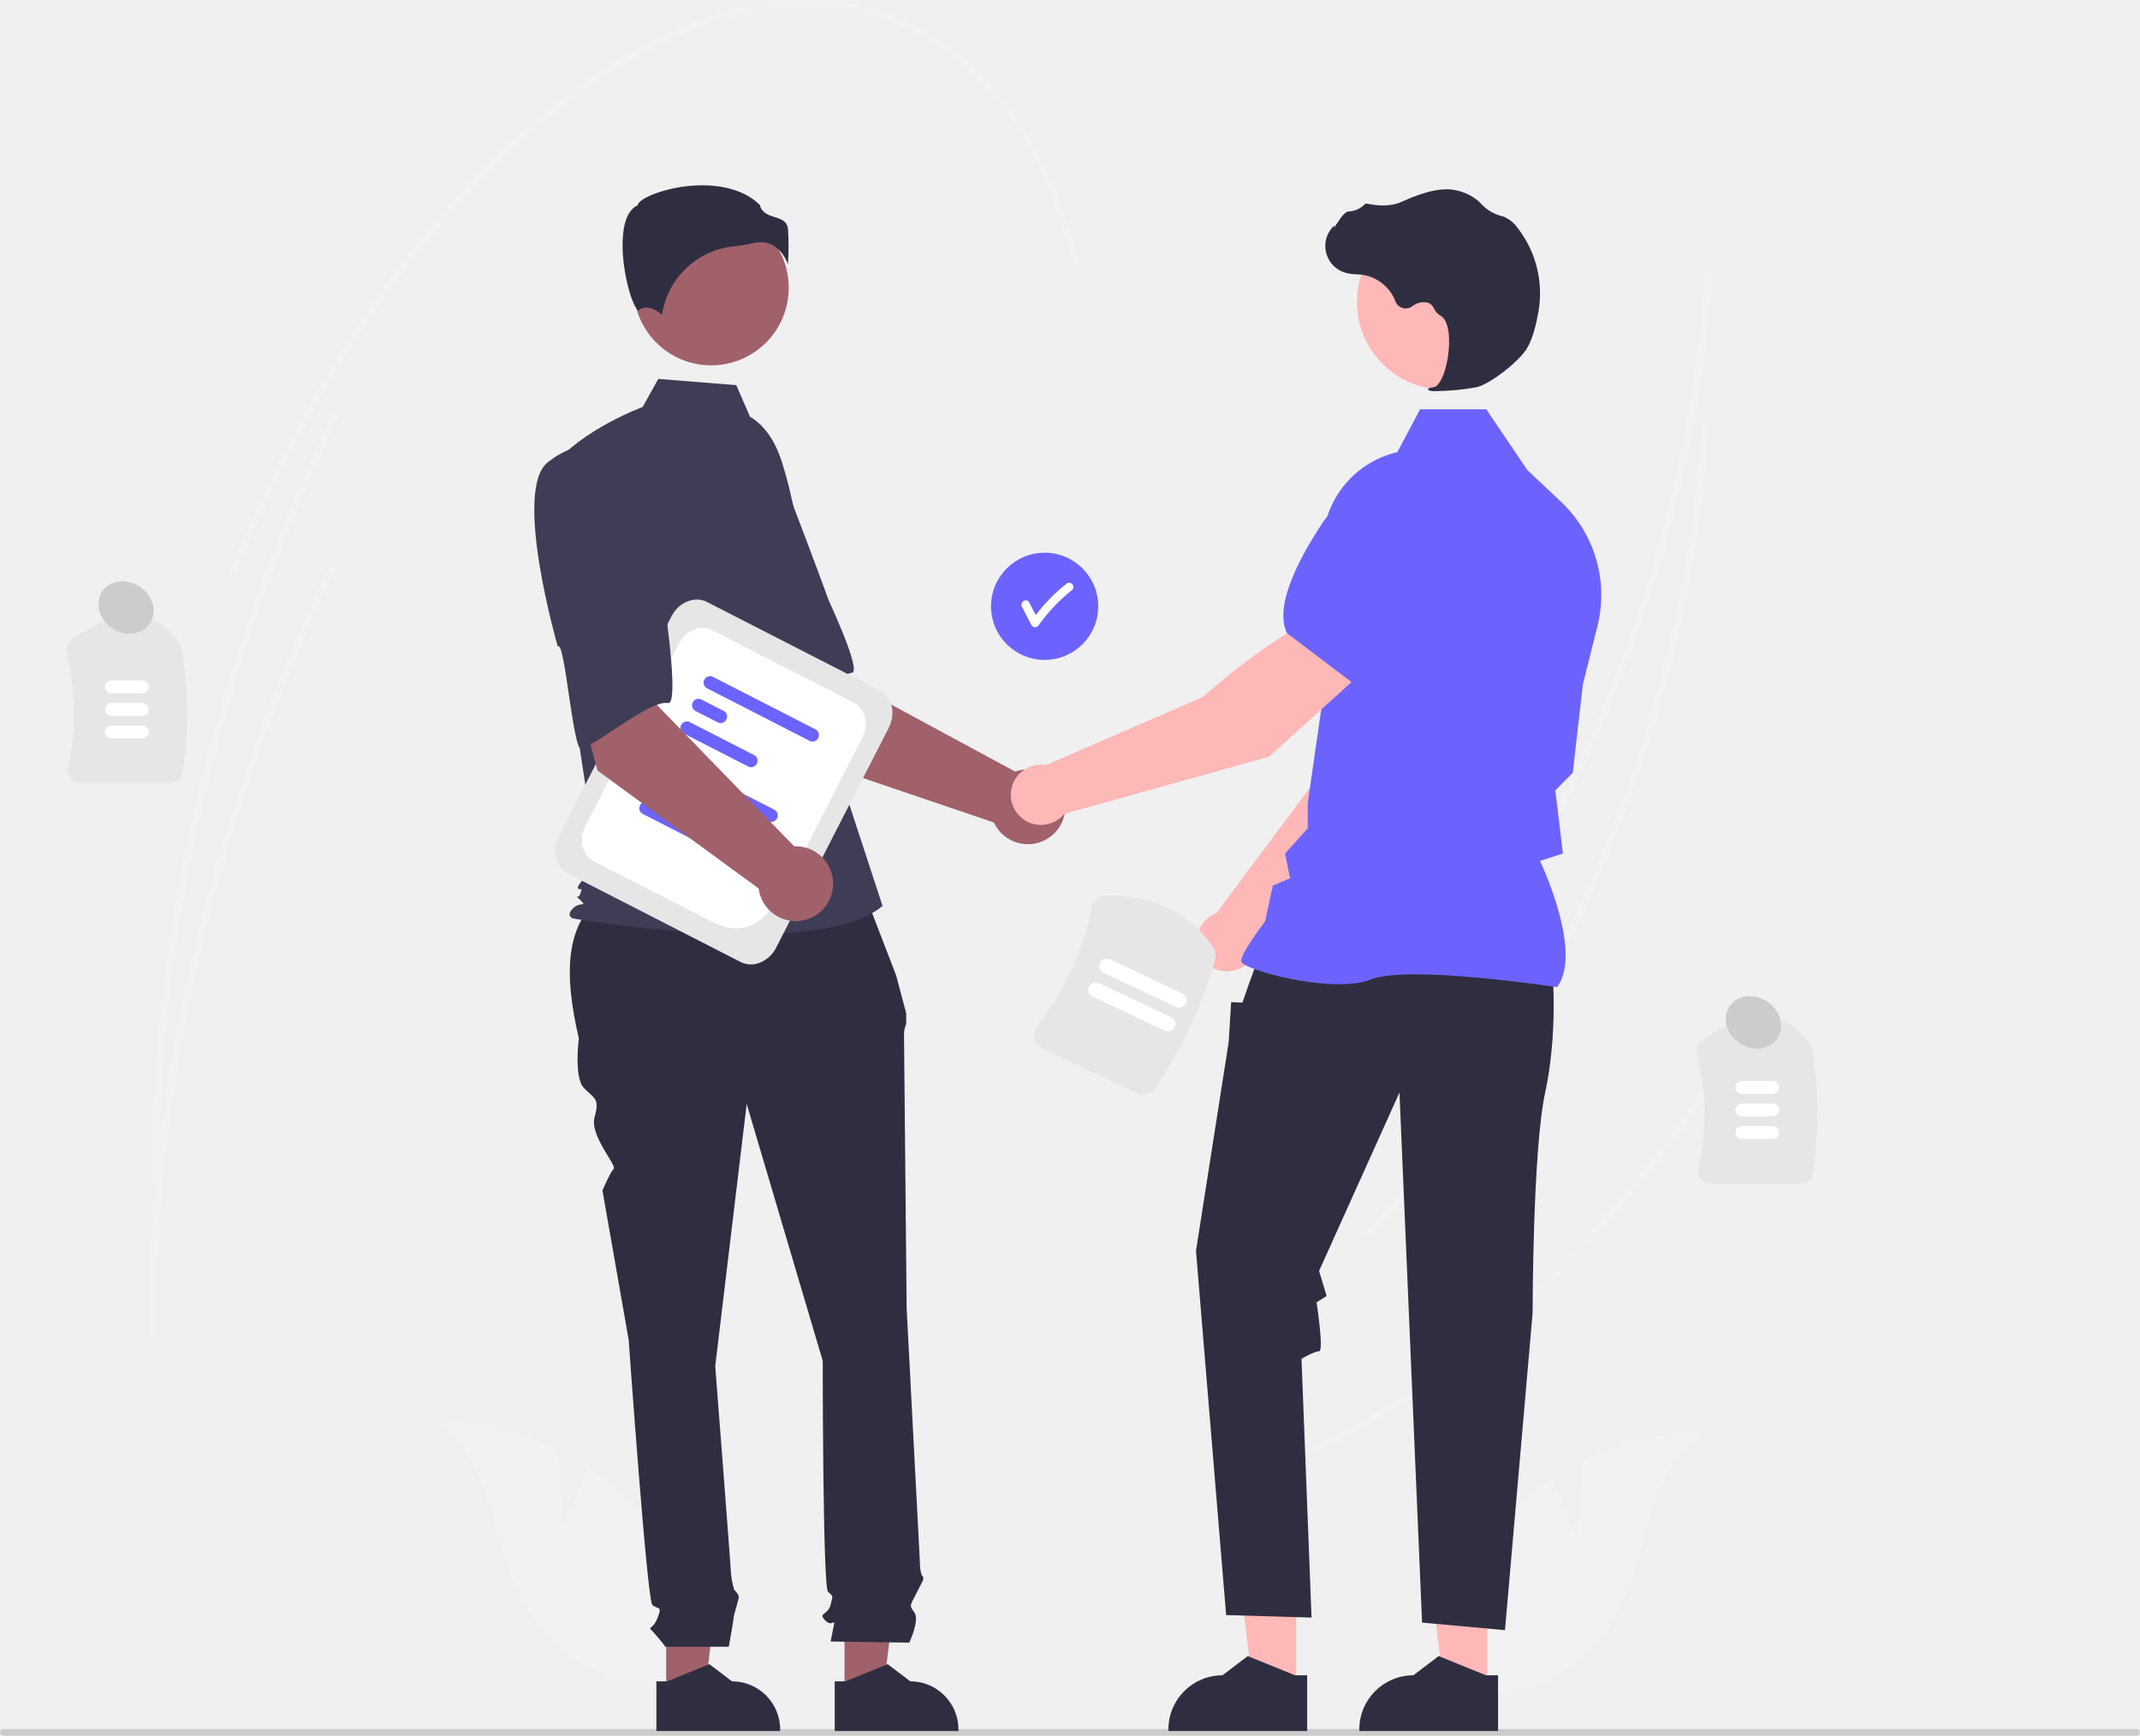
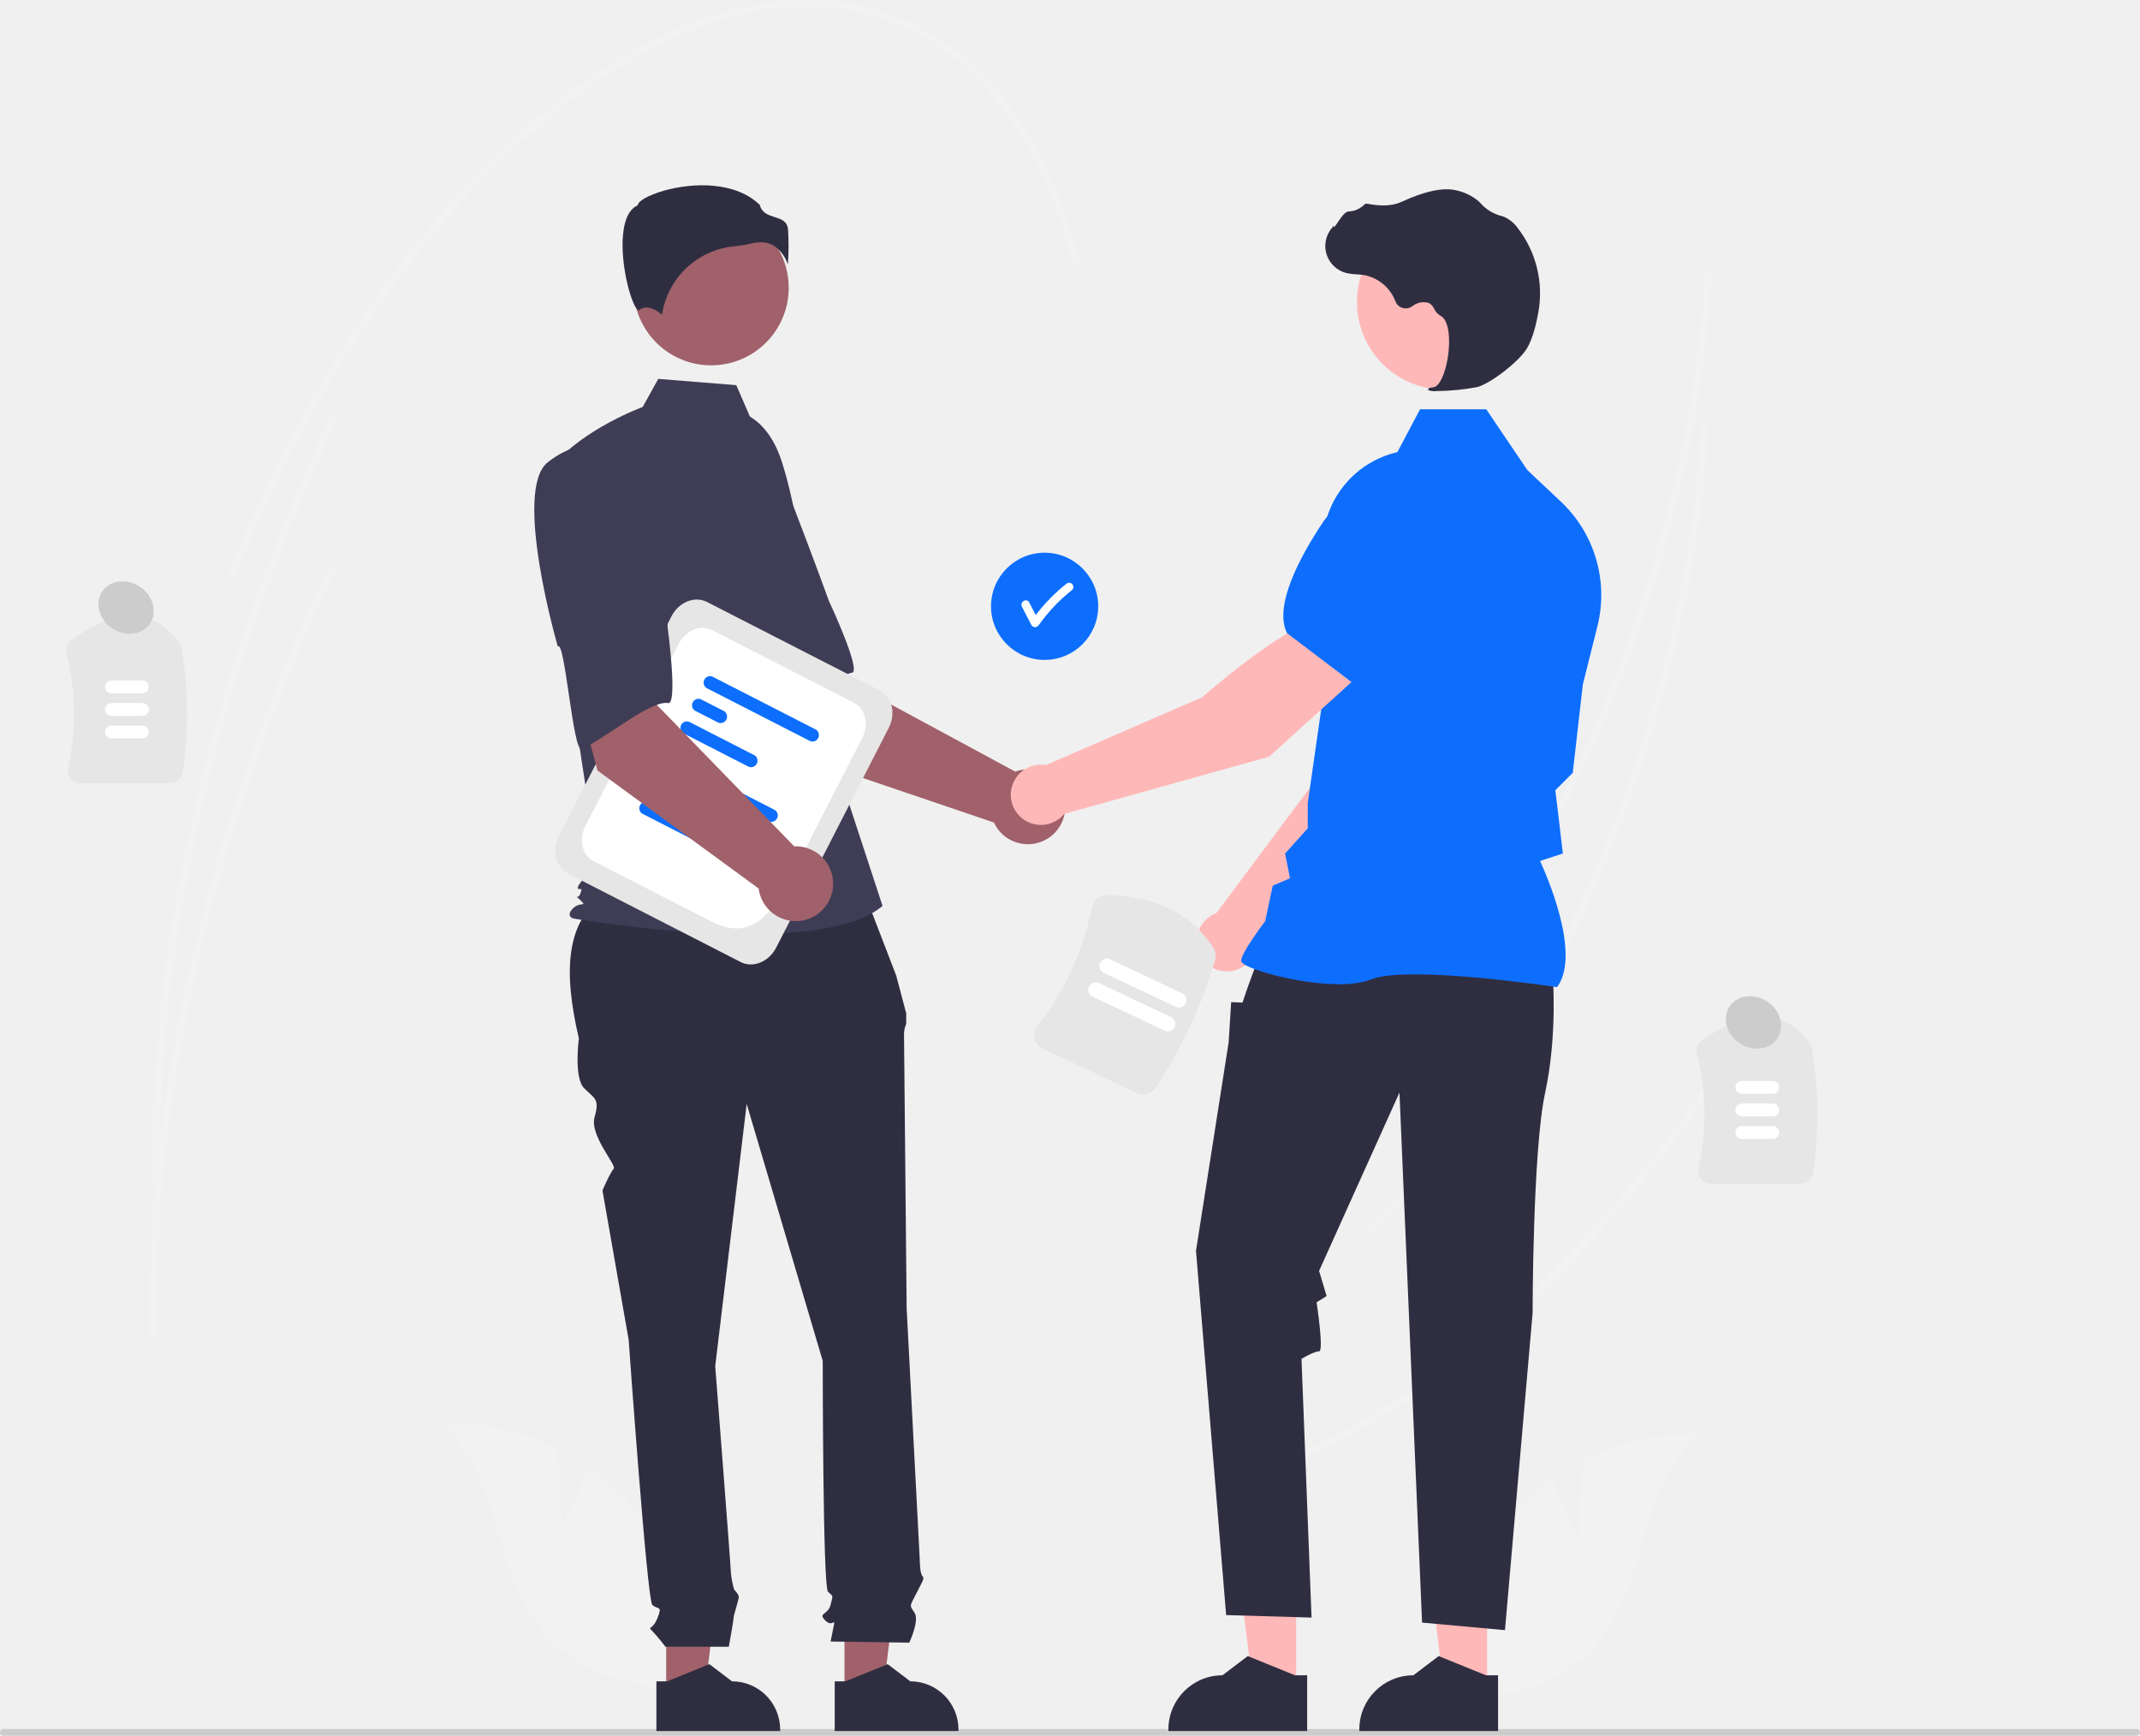
<svg xmlns="http://www.w3.org/2000/svg" width="758.67" height="615.326" viewBox="0 0 758.67 615.326" role="img" artist="Katerina Limpitsouni" source="https://undraw.co/">
  <path d="M826.33,254.42c-3.941,43.423-15.169,89.211-32.778,133.39-21.775,54.633-51.526,102.754-86.037,139.159l-1.915-1.67c34.344-36.231,63.959-84.139,85.643-138.546,19.597-49.167,31.254-100.332,33.724-147.942l2.447.41Q827.027,246.764,826.33,254.42Z" transform="translate(-220.665 -142.3368)" fill="#f2f2f2" />
  <path d="M842.027,506.615c-48.472,77.116-107.28,132.216-165.59,155.148l-1.18-2.163C733.164,636.826,791.627,582.009,839.878,505.245Z" transform="translate(-220.665 -142.3368)" fill="#f2f2f2" />
  <path d="M825.154,308.484c-3.941,43.423-15.169,89.211-32.778,133.39C770.601,496.506,740.85,544.627,706.34,581.033l-1.915-1.67c34.344-36.231,63.959-84.139,85.643-138.546,19.597-49.167,31.254-100.332,33.724-147.942l2.447.41Q825.85,300.827,825.154,308.484Z" transform="translate(-220.665 -142.3368)" fill="#f2f2f2" />
  <path d="M280.991,419.965H249.187a4.501,4.501,0,0,1-3.535-1.703,4.408,4.408,0,0,1-.863-3.746,86.49,86.49,0,0,0-.555-40.536,4.509,4.509,0,0,1,1.75-4.738c16.354-11.762,29.232-11.42,38.279,1.016a4.519,4.519,0,0,1,.791,1.91,141.54,141.54,0,0,1,.396,43.925A4.491,4.491,0,0,1,280.991,419.965Z" transform="translate(-220.665 -142.3368)" fill="#e6e6e6" />
  <path d="M271.131,388.116H260.19a2.281,2.281,0,0,1,0-4.562h10.941a2.281,2.281,0,0,1,0,4.562Z" transform="translate(-220.665 -142.3368)" fill="#fff" />
  <path d="M271.131,396.116H260.19a2.281,2.281,0,0,1,0-4.562h10.941a2.281,2.281,0,0,1,0,4.562Z" transform="translate(-220.665 -142.3368)" fill="#fff" />
  <path d="M271.131,404.116H260.19a2.281,2.281,0,0,1,0-4.562h10.941a2.281,2.281,0,0,1,0,4.562Z" transform="translate(-220.665 -142.3368)" fill="#fff" />
  <path d="M858.991,561.965H827.187a4.501,4.501,0,0,1-3.535-1.703,4.408,4.408,0,0,1-.863-3.746,86.49,86.49,0,0,0-.555-40.536,4.509,4.509,0,0,1,1.75-4.738c16.354-11.762,29.232-11.42,38.279,1.016a4.519,4.519,0,0,1,.791,1.91,141.54,141.54,0,0,1,.396,43.925A4.491,4.491,0,0,1,858.991,561.965Z" transform="translate(-220.665 -142.3368)" fill="#e6e6e6" />
  <path d="M849.131,530.116H838.19a2.281,2.281,0,0,1,0-4.562h10.941a2.281,2.281,0,0,1,0,4.562Z" transform="translate(-220.665 -142.3368)" fill="#fff" />
  <path d="M849.131,538.116H838.19a2.281,2.281,0,0,1,0-4.562h10.941a2.281,2.281,0,0,1,0,4.562Z" transform="translate(-220.665 -142.3368)" fill="#fff" />
  <path d="M849.131,546.116H838.19a2.281,2.281,0,0,1,0-4.562h10.941a2.281,2.281,0,0,1,0,4.562Z" transform="translate(-220.665 -142.3368)" fill="#fff" />
  <path d="M979.335,756.473a1.186,1.186,0,0,1-1.19,1.19H221.855a1.19,1.19,0,0,1,0-2.38h756.29A1.187,1.187,0,0,1,979.335,756.473Z" transform="translate(-220.665 -142.3368)" fill="#ccc" />
  <path d="M420.168,683.613,418.185,656.024a89.244,89.244,0,0,0-41.899-9.396c20.432,15.793,18.795,47.358,32.945,68.96a53.681,53.681,0,0,0,40.028,23.722L466.263,749.092a89.952,89.952,0,0,0-20.944-72.346A86.888,86.888,0,0,0,428.951,662.351C425.234,673.022,420.168,683.613,420.168,683.613Z" transform="translate(-220.665 -142.3368)" fill="#f2f2f2" />
  <path d="M779.832,687.613l1.984-27.589a89.244,89.244,0,0,1,41.899-9.396c-20.432,15.793-18.795,47.358-32.945,68.96a53.681,53.681,0,0,1-40.028,23.722L733.737,753.092a89.952,89.952,0,0,1,20.944-72.346A86.888,86.888,0,0,1,771.049,666.351C774.766,677.022,779.832,687.613,779.832,687.613Z" transform="translate(-220.665 -142.3368)" fill="#f2f2f2" />
-   <circle cx="370.335" cy="214.942" r="19" fill="#6c63ff" />
+   <circle cx="370.335" cy="214.942" r="19" fill="#0D6EFD" />
  <path d="M600.753,349.361a1.537,1.537,0,0,0-2.121,0,62.934,62.934,0,0,0-10.782,11.013q-1.152-2.23-2.305-4.459c-.887-1.716-3.476-.2-2.59,1.514q1.685,3.261,3.371,6.522a1.518,1.518,0,0,0,2.59,0,60.748,60.748,0,0,1,11.837-12.469A1.509,1.509,0,0,0,600.753,349.361Z" transform="translate(-220.665 -142.3368)" fill="#fff" />
  <path d="M505.985,411.156,477.333,366.161l33.178-17.768,8.708,34.33,61.355,33.155a13.266,13.266,0,1,1-7.55,18.048Z" transform="translate(-220.665 -142.3368)" fill="#a0616a" />
  <path d="M456.4,312.193c-9.002,13.218,22.99,61.263,22.99,61.263,1.559-3.359,16.457,34.366,18.952,32.138,7.092-6.334,18.194-23.976,24.365-24.763,3.529-.45-8.185-25.478-8.185-25.478s-5.354-14.779-12.618-33.659a33.903,33.903,0,0,0-24.626-21.535S465.403,298.975,456.4,312.193Z" transform="translate(-220.665 -142.3368)" fill="#3f3d56" />
  <polygon points="236.175 600.491 249.782 600.49 256.255 548.005 236.172 548.006 236.175 600.491" fill="#a0616a" />
  <path d="M453.368,738.385l3.83-0,14.953-6.081,8.014,6.08h.001a17.078,17.078,0,0,1,17.077,17.077v.555l-43.875.002Z" transform="translate(-220.665 -142.3368)" fill="#2f2e41" />
  <polygon points="299.391 600.491 312.998 600.49 319.472 548.005 299.389 548.006 299.391 600.491" fill="#a0616a" />
  <path d="M516.585,738.385l3.83-0,14.953-6.081,8.014,6.08h.001a17.078,17.078,0,0,1,17.077,17.077v.555l-43.875.002Z" transform="translate(-220.665 -142.3368)" fill="#2f2e41" />
  <path d="M525.946,455.889l-88.507,2.213c-16.809,9.13-17.065,28.891-11.557,52.352,0,0-1.859,13.945,1.859,17.663s5.578,3.719,3.719,10.226,7.964,17.136,6.771,18.33-3.982,7.701-3.982,7.701l9.297,52.99s6.508,92.036,8.367,93.895,3.719,0,1.859,4.648-3.719,2.789-1.859,4.648a68.471,68.471,0,0,1,4.648,5.578h22.476s1.695-9.297,1.695-10.226,1.859-6.508,1.859-7.437-1.643-2.573-1.643-2.573a30.585,30.585,0,0,1-1.146-5.794c0-1.859-5.578-73.443-5.578-73.443L485.38,533.695l26.96,91.106s0,79.95,1.859,81.81,1.859.93.93,4.648-4.648,2.789-1.859,5.578,3.719-1.859,2.789,2.789l-.93,4.648,27.89.399s3.719-7.836,1.859-10.625-1.748-2.028.521-6.592,3.198-5.494,2.268-6.423-.93-5.874-.93-5.874l-4.648-88.951s-.93-93.895-.93-96.684a9.273,9.273,0,0,1,.772-4.182V501.556l-3.561-13.414Z" transform="translate(-220.665 -142.3368)" fill="#2f2e41" />
  <circle cx="252.113" cy="102.015" r="27.5" fill="#a0616a" />
  <path d="M486.528,290.027c5.924,3.522,9.468,9.993,11.503,16.579a157.109,157.109,0,0,1,6.751,37.537l2.149,38.141,26.613,81.214c-23.064,19.516-109.759,4.435-109.759,4.435s-2.661-.887,0-3.548,5.252-.304,2.591-2.965-.827.304.06-2.358,0-.887-.887-1.774,6.867-8.871,6.867-8.871L425.319,401.8l-8.871-94.031c10.645-13.306,32.054-21.15,32.054-21.15l5.532-9.957,27.659,2.213Z" transform="translate(-220.665 -142.3368)" fill="#3f3d56" />
  <path d="M495.448,229.742a12.744,12.744,0,0,1,4.527,6.36A89.513,89.513,0,0,0,500.034,223.623c-.324-2.92-2.38-3.577-4.761-4.338-2.15-.688-4.581-1.464-5.236-4.299-8.644-8.409-23.692-7.985-33.991-5.052-5.667,1.614-8.927,3.688-9.219,4.903l-.06.25-.23.115c-4.368,2.184-5.218,9.081-5.162,14.482.106,10.176,3.62,21.733,5.599,22.672.105.05.131.03.177-.008h0c2.98-2.382,6.616.181,8.214,1.574A28.601,28.601,0,0,1,480.974,229.662a44.879,44.879,0,0,0,6.172-1.035,12.995,12.995,0,0,1,3.153-.414A8.974,8.974,0,0,1,495.448,229.742Z" transform="translate(-220.665 -142.3368)" fill="#2f2e41" />
  <path d="M666.162,477.801l52.899-53.718,13.937-42.963-22.428-9.072c-11.11,11.207-22.547,45.515-22.547,45.515l-36.106,48.458c-.288.107-.576.22-.859.354A10.687,10.687,0,1,0,666.162,477.801Z" transform="translate(-220.665 -142.3368)" fill="#ffb8b8" />
-   <path d="M704.453,376.963l28.363,8.205.106-.02c10.426-2.024,18.673-19.35,23.755-33.529a19.596,19.596,0,0,0-10.615-24.558h0a19.639,19.639,0,0,0-20.495,3.125L711.425,342.363Z" transform="translate(-220.665 -142.3368)" fill="#6c63ff" />
+   <path d="M704.453,376.963l28.363,8.205.106-.02c10.426-2.024,18.673-19.35,23.755-33.529a19.596,19.596,0,0,0-10.615-24.558h0a19.639,19.639,0,0,0-20.495,3.125L711.425,342.363Z" transform="translate(-220.665 -142.3368)" fill="#0D6EFD" />
  <polygon points="459.521 598.895 444.267 598.894 437.011 540.059 459.523 540.06 459.521 598.895" fill="#ffb8b8" />
  <path d="M684.077,736.251l-4.293-0-16.762-6.817-8.984,6.816h-.001a19.145,19.145,0,0,0-19.144,19.144v.622l49.184.002Z" transform="translate(-220.665 -142.3368)" fill="#2f2e41" />
  <polygon points="527.204 598.895 511.95 598.894 504.694 540.059 527.207 540.06 527.204 598.895" fill="#ffb8b8" />
  <path d="M751.76,736.251l-4.293-0-16.762-6.817-8.984,6.816H721.719a19.145,19.145,0,0,0-19.144,19.144v.622l49.184.002Z" transform="translate(-220.665 -142.3368)" fill="#2f2e41" />
  <path d="M771.128,487.806s1.781,21.374-2.672,41.857-4.453,78.17-4.453,78.17l-9.796,112.411-29.389-2.672-8.015-187.91-28.498,63.23,2.672,8.906-3.559,2.226s2.668,17.366.887,17.366-6.234,2.672-6.234,2.672l3.562,91.728-30.279-.891L644.667,585.769,656.245,511.852l.891-14.249,4.008.165,2.041-5.953,3.748-10.242Z" transform="translate(-220.665 -142.3368)" fill="#2f2e41" />
-   <path d="M772.667,492.296l.159-.223c8.477-11.868-4.272-40.386-6.195-44.52l8.099-2.628L772.906,429.422l-.864-6.911,6.19-6.19.017-.154,3.562-31.17,5.179-20.703a45.452,45.452,0,0,0-12.901-44.048l-11.972-11.288-14.55-21.529h-23.463l-8.045,15.196a34.199,34.199,0,0,0-26.46,34.916l1.823,39.855-7.138,49.623-.004,8.98-8.033,8.927,1.754,8.77-6.114,2.62-2.7,12.597c-1.117,1.474-8.491,11.306-8.491,13.994,0,.404.298.794.937,1.226,5.025,3.403,32.8,10.34,45.092,5.421,13.094-5.236,65.145,2.619,65.67,2.699Z" transform="translate(-220.665 -142.3368)" fill="#6c63ff" />
+   <path d="M772.667,492.296l.159-.223c8.477-11.868-4.272-40.386-6.195-44.52l8.099-2.628L772.906,429.422l-.864-6.911,6.19-6.19.017-.154,3.562-31.17,5.179-20.703a45.452,45.452,0,0,0-12.901-44.048l-11.972-11.288-14.55-21.529h-23.463l-8.045,15.196a34.199,34.199,0,0,0-26.46,34.916l1.823,39.855-7.138,49.623-.004,8.98-8.033,8.927,1.754,8.77-6.114,2.62-2.7,12.597c-1.117,1.474-8.491,11.306-8.491,13.994,0,.404.298.794.937,1.226,5.025,3.403,32.8,10.34,45.092,5.421,13.094-5.236,65.145,2.619,65.67,2.699Z" transform="translate(-220.665 -142.3368)" fill="#0D6EFD" />
  <circle cx="512.141" cy="107.068" r="31.074" fill="#ffb8b8" />
  <path d="M729.829,280.982a84.513,84.513,0,0,0,14.346-1.375c4.687-1.08,15.027-9.076,17.846-13.799h0c2.094-3.51,3.35-8.938,4.036-12.874a37.779,37.779,0,0,0-7.379-29.811,11.936,11.936,0,0,0-4.926-3.989c-.174-.063-.354-.118-.534-.165a14.727,14.727,0,0,1-7.44-4.342,12.145,12.145,0,0,0-1.25-1.221,18.14,18.14,0,0,0-7.664-3.604c-4.529-1.088-11.006.275-19.253,4.054-4.143,1.899-8.742,1.369-12.286.695a1.154,1.154,0,0,0-1.076.4,8.144,8.144,0,0,1-5.476,2.349c-1.258.088-2.535,1.866-4.074,4.182-.349.526-.757,1.139-1.052,1.514l-.059-.703-.692.804a9.883,9.883,0,0,0,4.876,15.981,19.273,19.273,0,0,0,3.891.517c.795.051,1.617.103,2.407.22a14.9,14.9,0,0,1,11.318,9.38,3.897,3.897,0,0,0,5.928,1.739,6.438,6.438,0,0,1,5.837-1.219,4.274,4.274,0,0,1,1.944,2.093,5.57,5.57,0,0,0,2.176,2.41c3.235,1.564,3.644,8.85,2.654,14.959-.954,5.888-3.03,10.184-5.047,10.445-1.553.201-1.729.317-1.834.595l-.094.249.181.226A6.364,6.364,0,0,0,729.829,280.982Z" transform="translate(-220.665 -142.3368)" fill="#2f2e41" />
  <path d="M704.048,380.286,689.111,361.254c-15.215,4.19-42.211,28.253-42.211,28.253l-55.442,24.059a10.681,10.681,0,1,0,6.489,17.307l72.627-20.262Z" transform="translate(-220.665 -142.3368)" fill="#ffb8b8" />
-   <path d="M700.468,384.637l23.568-26.273,1.309-18.616a19.641,19.641,0,0,0-9.747-18.298h0a19.595,19.595,0,0,0-26.032,6.171c-8.328,12.551-17.286,29.52-12.677,39.087l.047.097Z" transform="translate(-220.665 -142.3368)" fill="#6c63ff" />
+   <path d="M700.468,384.637l23.568-26.273,1.309-18.616a19.641,19.641,0,0,0-9.747-18.298h0a19.595,19.595,0,0,0-26.032,6.171c-8.328,12.551-17.286,29.52-12.677,39.087l.047.097Z" transform="translate(-220.665 -142.3368)" fill="#0D6EFD" />
  <path d="M483.244,483.387,421.99,452.015c-4.357-2.231-5.8-8.15-3.217-13.194L458.712,360.838c2.583-5.044,8.229-7.332,12.586-5.1l61.254,31.371c4.357,2.231,5.8,8.15,3.217,13.194l-39.939,77.984C493.248,483.33,487.601,485.618,483.244,483.387Z" transform="translate(-220.665 -142.3368)" fill="#e6e6e6" />
  <path d="M472.778,468.965l-41.617-21.314c-4.081-2.09-5.433-7.633-3.013-12.357l33.181-64.788c2.419-4.724,7.707-6.866,11.788-4.776l50.265,25.743c4.081,2.09,5.432,7.633,3.013,12.356l-18.026,35.196C497.593,460.066,490.955,478.274,472.778,468.965Z" transform="translate(-220.665 -142.3368)" fill="#fff" />
-   <path d="M493.355,433.585l-36.861-18.878a2.305,2.305,0,0,1,2.08-4.06l36.861,18.878a2.305,2.305,0,0,1-2.08,4.06Z" transform="translate(-220.665 -142.3368)" fill="#6c63ff" />
-   <path d="M460.797,427.037l-8.412-4.308a2.306,2.306,0,0,1,2.08-4.061l8.412,4.308a2.306,2.306,0,0,1-2.08,4.061Z" transform="translate(-220.665 -142.3368)" fill="#6c63ff" />
-   <path d="M471.587,442.69,448.276,430.751a2.306,2.306,0,0,1,2.08-4.061l23.311,11.939a2.306,2.306,0,0,1-2.08,4.061Z" transform="translate(-220.665 -142.3368)" fill="#6c63ff" />
-   <path d="M507.942,405.103l-36.861-18.878a2.305,2.305,0,0,1,2.08-4.06l36.861,18.878a2.305,2.305,0,0,1-2.08,4.06Z" transform="translate(-220.665 -142.3368)" fill="#6c63ff" />
-   <path d="M475.384,398.555l-8.412-4.308a2.306,2.306,0,0,1,2.08-4.061l8.412,4.308a2.306,2.306,0,0,1-2.08,4.061Z" transform="translate(-220.665 -142.3368)" fill="#6c63ff" />
-   <path d="M486.174,414.208,462.863,402.269a2.306,2.306,0,0,1,2.08-4.061l23.311,11.939a2.306,2.306,0,0,1-2.08,4.061Z" transform="translate(-220.665 -142.3368)" fill="#6c63ff" />
+   <path d="M493.355,433.585l-36.861-18.878a2.305,2.305,0,0,1,2.08-4.06l36.861,18.878a2.305,2.305,0,0,1-2.08,4.06Z" transform="translate(-220.665 -142.3368)" fill="#0D6EFD" />
+   <path d="M460.797,427.037l-8.412-4.308a2.306,2.306,0,0,1,2.08-4.061l8.412,4.308a2.306,2.306,0,0,1-2.08,4.061Z" transform="translate(-220.665 -142.3368)" fill="#0D6EFD" />
+   <path d="M471.587,442.69,448.276,430.751a2.306,2.306,0,0,1,2.08-4.061l23.311,11.939a2.306,2.306,0,0,1-2.08,4.061Z" transform="translate(-220.665 -142.3368)" fill="#0D6EFD" />
+   <path d="M507.942,405.103l-36.861-18.878a2.305,2.305,0,0,1,2.08-4.06l36.861,18.878a2.305,2.305,0,0,1-2.08,4.06Z" transform="translate(-220.665 -142.3368)" fill="#0D6EFD" />
+   <path d="M475.384,398.555l-8.412-4.308a2.306,2.306,0,0,1,2.08-4.061l8.412,4.308a2.306,2.306,0,0,1-2.08,4.061Z" transform="translate(-220.665 -142.3368)" fill="#0D6EFD" />
+   <path d="M486.174,414.208,462.863,402.269a2.306,2.306,0,0,1,2.08-4.061l23.311,11.939a2.306,2.306,0,0,1-2.08,4.061Z" transform="translate(-220.665 -142.3368)" fill="#0D6EFD" />
  <path d="M432.485,415.494l-13.838-51.517,36.979-7L453.638,392.338l48.588,50.03a13.266,13.266,0,1,1-12.615,14.953Z" transform="translate(-220.665 -142.3368)" fill="#a0616a" />
  <path d="M414.863,306.216c-12.552,9.909,3.559,65.338,3.559,65.338,2.494-2.737,5.393,37.72,8.442,36.342,8.665-3.915,24.547-17.416,30.67-16.316,3.502.629-.167-26.76-.167-26.76s-.675-15.705-1.943-35.894a33.903,33.903,0,0,0-17.034-27.93S427.415,296.306,414.863,306.216Z" transform="translate(-220.665 -142.3368)" fill="#3f3d56" />
  <path d="M623.719,529.841l-33.426-15.784a5.231,5.231,0,0,1-2.87-3.544,5.124,5.124,0,0,1,.952-4.365,100.58,100.58,0,0,0,19.413-42.254,5.197,5.197,0,0,1,5.092-4.19c17.048.058,29.789,6.283,37.868,18.499a5.261,5.261,0,0,1,.688,4.376,164.527,164.527,0,0,1-21.108,45.407A5.22,5.22,0,0,1,623.719,529.841Z" transform="translate(-220.665 -142.3368)" fill="#e6e6e6" />
  <path d="M633.552,507.703,607.994,495.634a2.651,2.651,0,1,1,2.264-4.795l25.558,12.069a2.651,2.651,0,1,1-2.264,4.795Z" transform="translate(-220.665 -142.3368)" fill="#fff" />
  <path d="M637.522,499.295,611.964,487.226a2.651,2.651,0,0,1,2.264-4.795l25.558,12.069a2.651,2.651,0,0,1-2.264,4.795Z" transform="translate(-220.665 -142.3368)" fill="#fff" />
  <path d="M603.371,235.352l-2.379.261c-10.607-41.684-31.168-70.563-59.462-83.514-35.968-16.463-80.443-5.408-125.234,31.13-45.018,36.724-84.872,94.733-112.217,163.343l-2.308-1.056c27.466-68.909,67.523-127.198,112.794-164.127,45.498-37.115,90.881-48.252,127.79-31.357C571.459,163.353,592.558,192.857,603.371,235.352Z" transform="translate(-220.665 -142.3368)" fill="#f2f2f2" />
  <path d="M340.897,289.64c-6.222,13.107-12.139,26.685-17.589,40.358-31.361,78.682-47.253,159.038-45.954,232.383l-2.451-.262c-1.3-73.619,14.638-154.251,46.097-233.178,5.465-13.711,11.4-27.328,17.64-40.472Z" transform="translate(-220.665 -142.3368)" fill="#f2f2f2" />
  <path d="M339.721,343.704c-6.222,13.107-12.139,26.685-17.589,40.358-31.361,78.682-47.253,159.038-45.954,232.383l-2.451-.262c-1.3-73.619,14.638-154.251,46.097-233.178,5.465-13.711,11.4-27.328,17.64-40.472Z" transform="translate(-220.665 -142.3368)" fill="#f2f2f2" />
  <ellipse cx="265.356" cy="357.719" rx="8.857" ry="10.195" transform="translate(-400.121 238.1651) rotate(-56.36398)" fill="#ccc" />
  <ellipse cx="842.298" cy="504.788" rx="8.857" ry="10.195" transform="translate(-265.2016 784.1168) rotate(-56.36398)" fill="#ccc" />
</svg>
